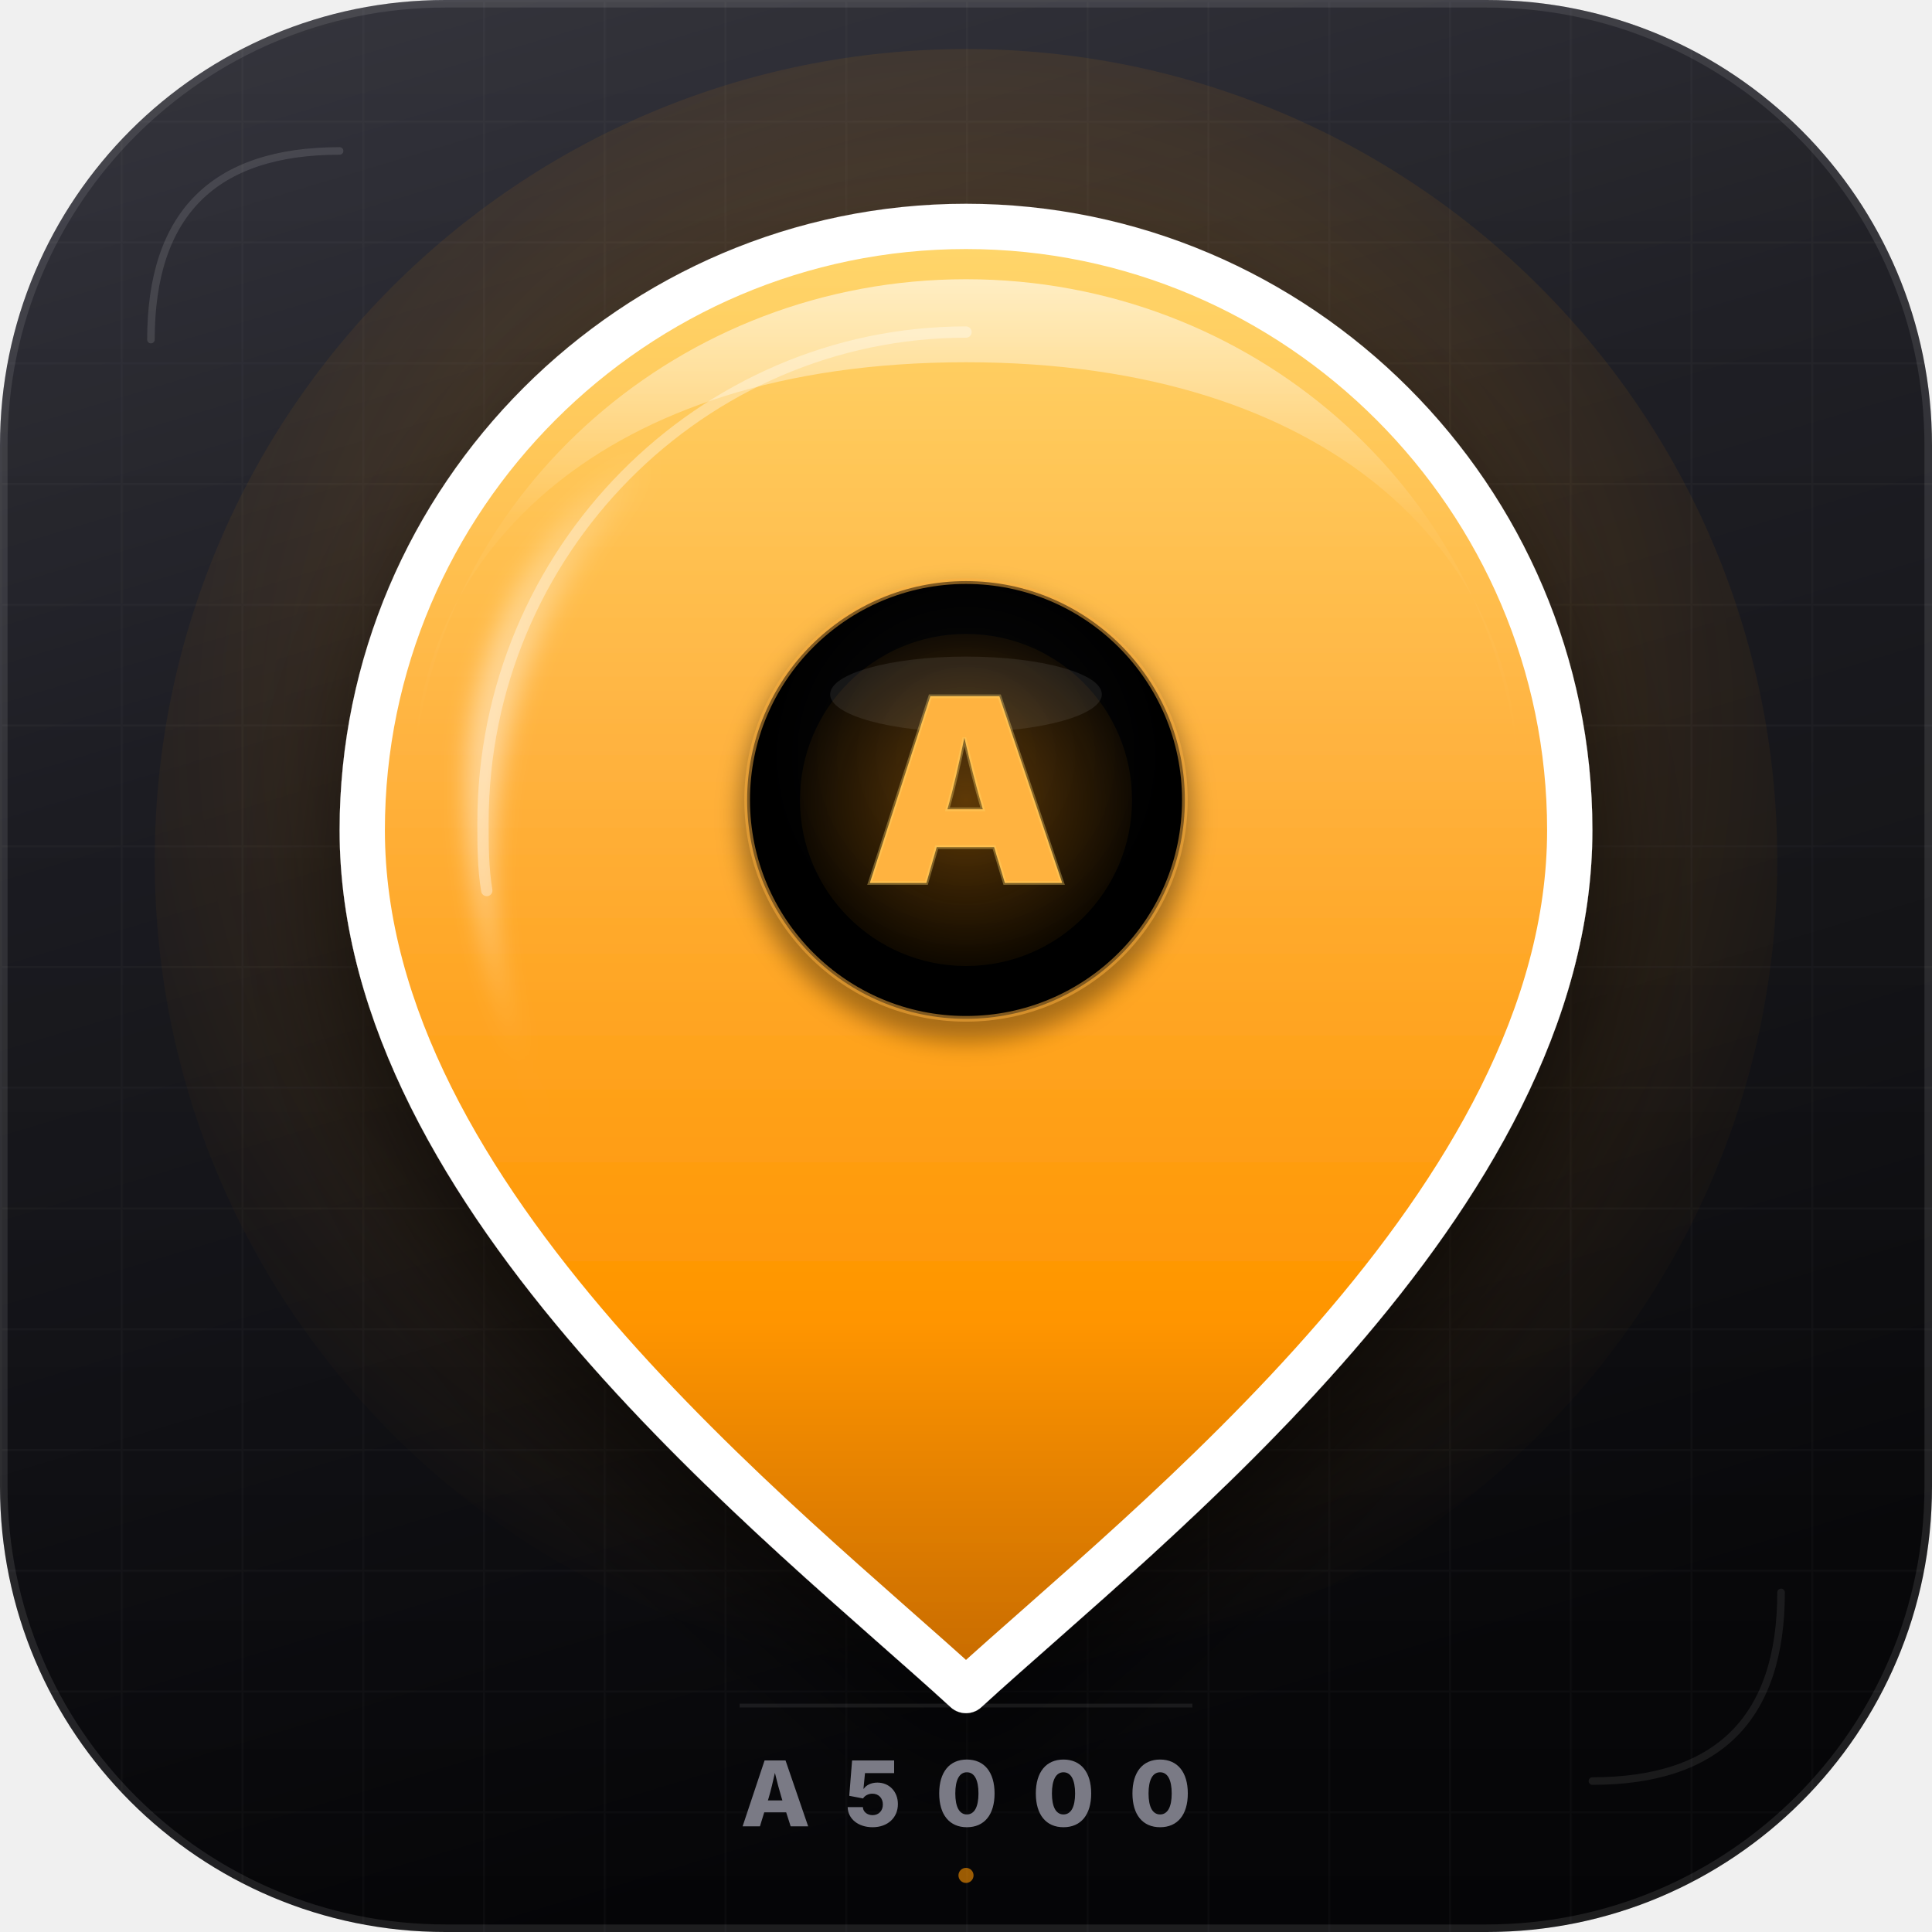
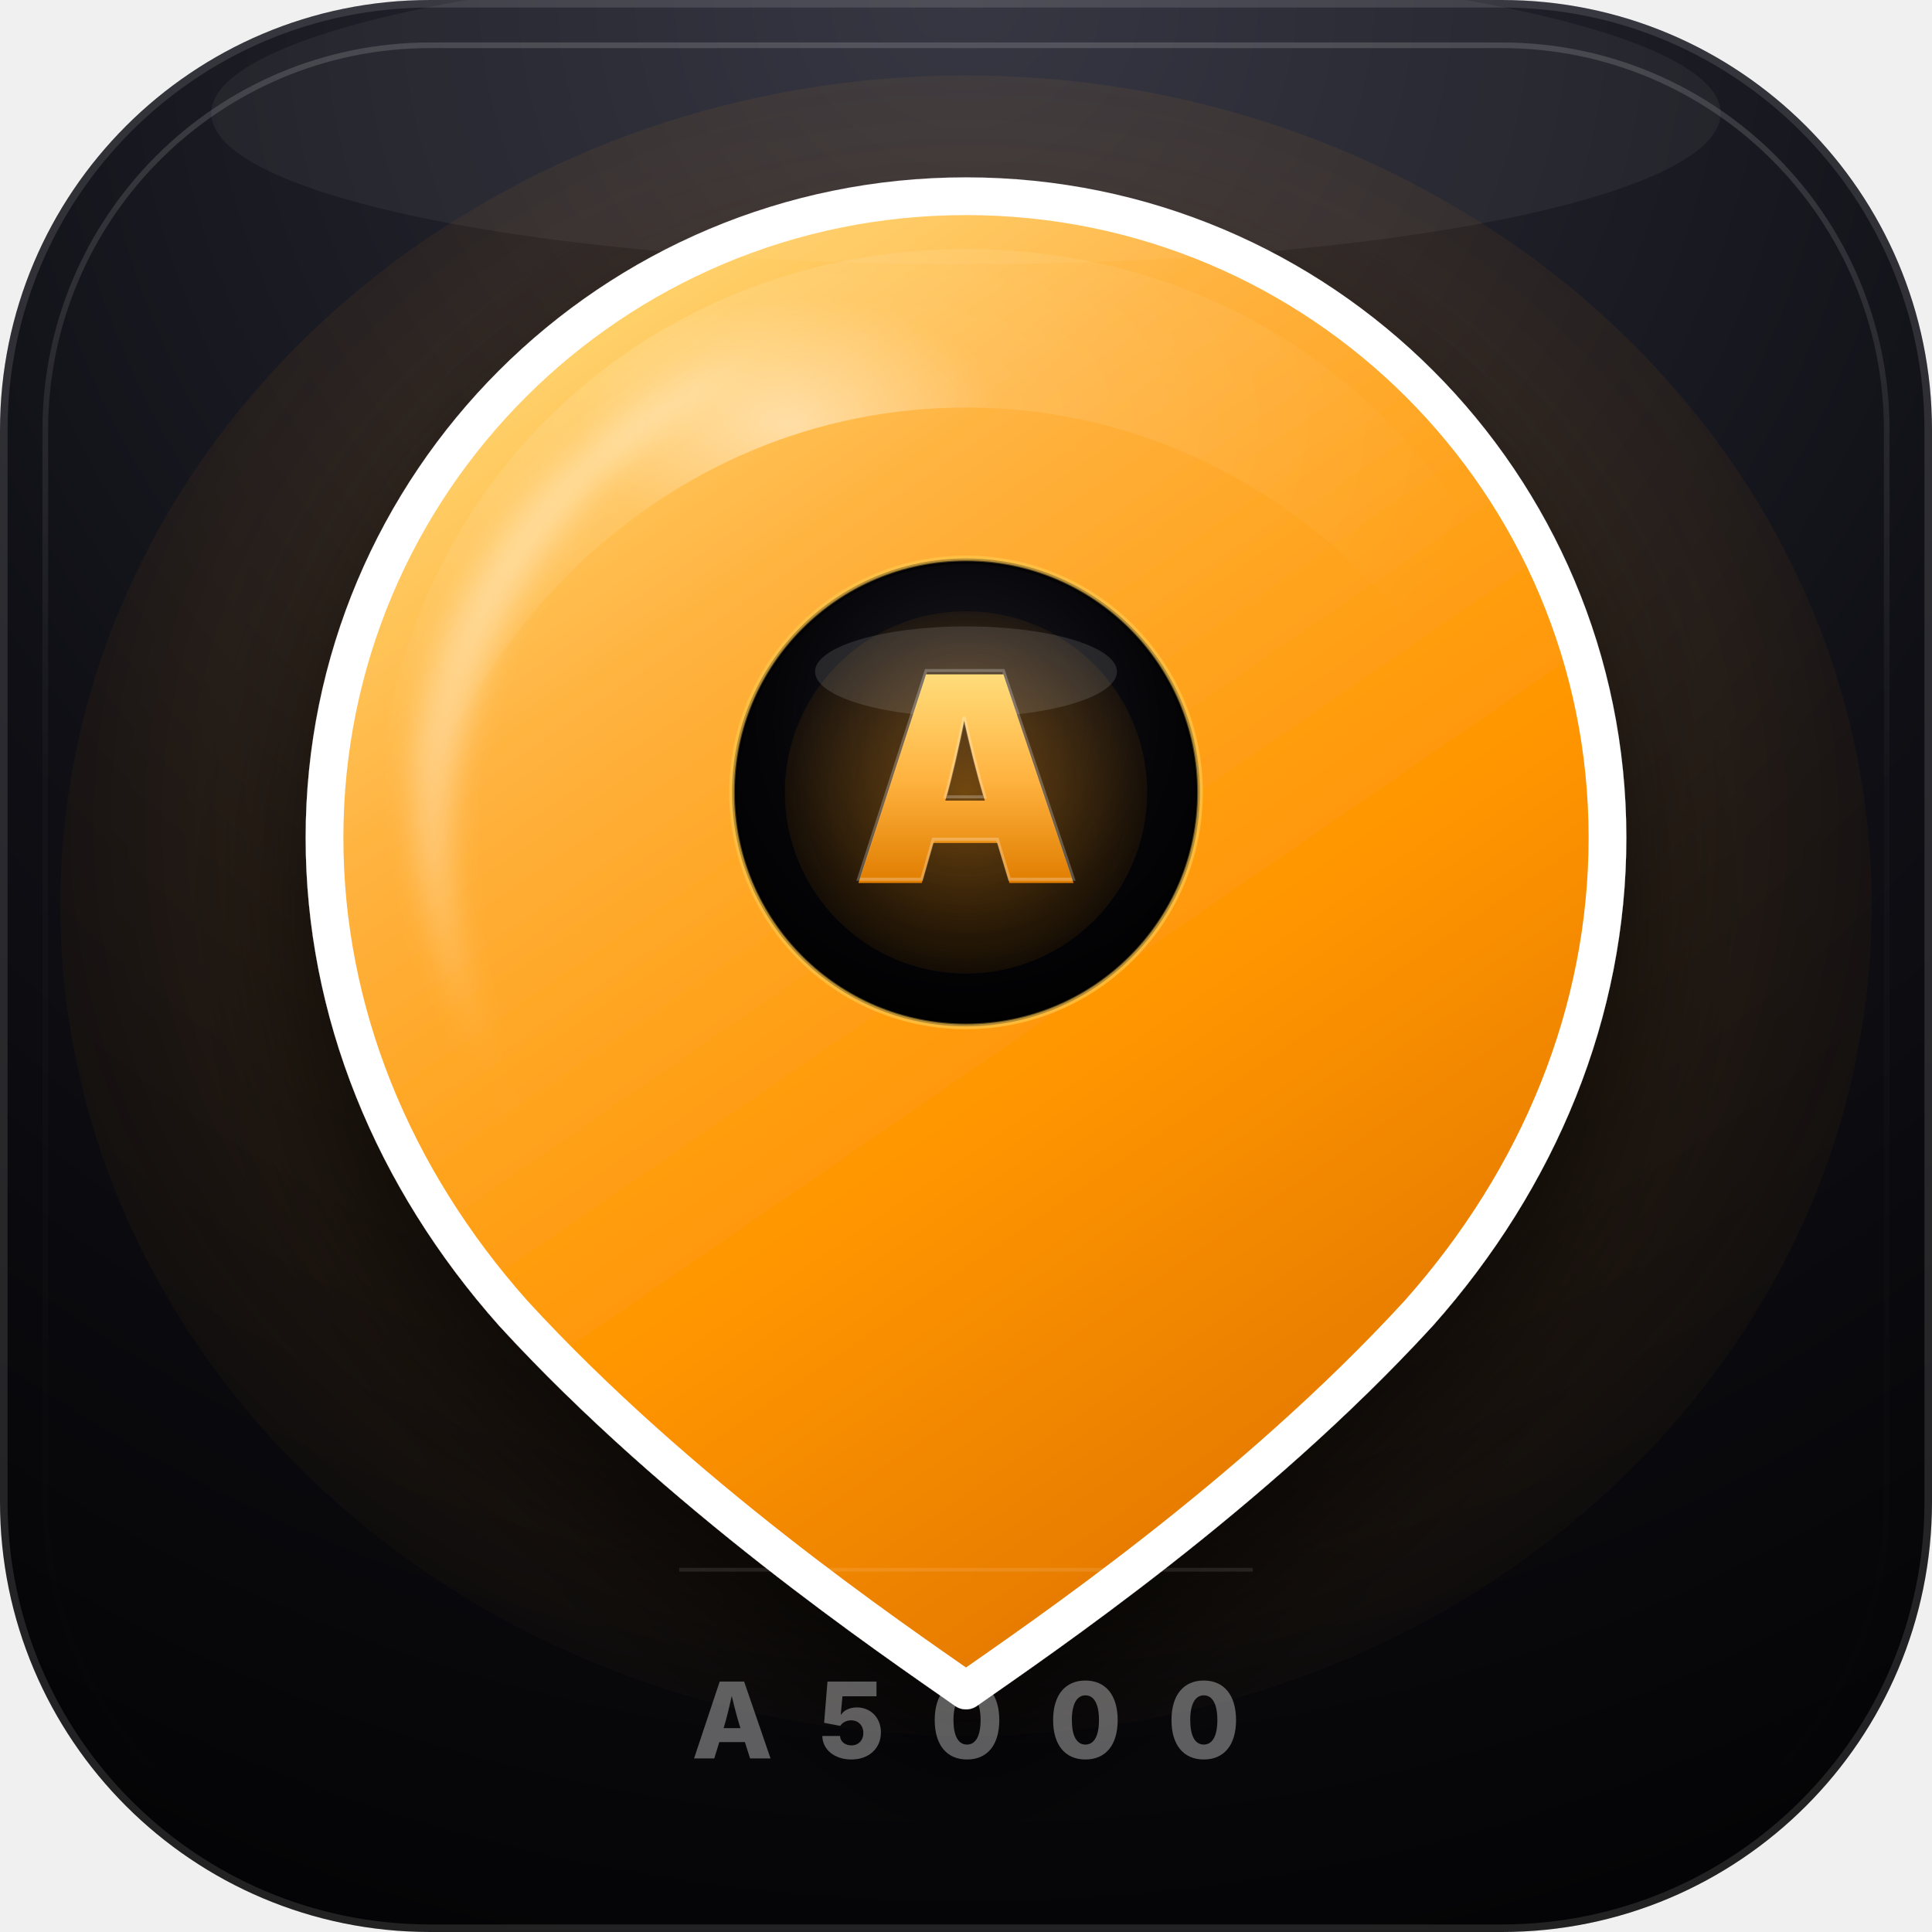
<svg xmlns="http://www.w3.org/2000/svg" viewBox="0 0 512 512">
  <defs>
-     <linearGradient id="bg" x1="0" y1="0" x2="0.3" y2="1">
-       <stop offset="0" stop-color="#2a2a33" />
-       <stop offset="0.4" stop-color="#14141a" />
-       <stop offset="1" stop-color="#050507" />
-     </linearGradient>
-     <linearGradient id="bgTop" x1="0" y1="0" x2="0" y2="1">
-       <stop offset="0" stop-color="#ffffff" stop-opacity="0.06" />
+     <radialGradient id="bgGrad" cx="50%" cy="0%" r="120%">
+       <stop offset="0" stop-color="#2d2d3a" />
+       <stop offset="0.5" stop-color="#0f0f15" />
+       <stop offset="1" stop-color="#000000" />
+     </radialGradient>
+     <linearGradient id="glassTop" x1="0" y1="0" x2="0" y2="1">
+       <stop offset="0" stop-color="#ffffff" stop-opacity="0.15" />
+       <stop offset="0.4" stop-color="#ffffff" stop-opacity="0.02" />
      <stop offset="1" stop-color="#ffffff" stop-opacity="0" />
    </linearGradient>
-     <linearGradient id="pinGrad" x1="0" y1="0" x2="0" y2="1">
-       <stop offset="0" stop-color="#ffd66b" />
-       <stop offset="0.35" stop-color="#ffb340" />
-       <stop offset="0.75" stop-color="#ff9500" />
-       <stop offset="1" stop-color="#c66a00" />
+     <linearGradient id="pinBody" x1="0.2" y1="0" x2="0.8" y2="1">
+       <stop offset="0" stop-color="#ffdc7a" />
+       <stop offset="0.25" stop-color="#ffb340" />
+       <stop offset="0.6" stop-color="#ff9500" />
+       <stop offset="0.85" stop-color="#e87d00" />
+       <stop offset="1" stop-color="#b35400" />
    </linearGradient>
-     <linearGradient id="pinSideLight" x1="0" y1="0" x2="1" y2="0">
-       <stop offset="0" stop-color="#ffffff" stop-opacity="0.5" />
-       <stop offset="0.5" stop-color="#ffffff" stop-opacity="0" />
+     <radialGradient id="pinSpec" cx="35%" cy="25%" r="60%">
+       <stop offset="0" stop-color="#ffffff" stop-opacity="0.9" />
+       <stop offset="0.3" stop-color="#ffffff" stop-opacity="0.2" />
+       <stop offset="1" stop-color="#ffffff" stop-opacity="0" />
+     </radialGradient>
+     <radialGradient id="innerBg" cx="50%" cy="35%" r="70%">
+       <stop offset="0" stop-color="#1a1a22" />
+       <stop offset="0.6" stop-color="#050508" />
+       <stop offset="1" stop-color="#000000" />
+     </radialGradient>
+     <linearGradient id="letterGrad" x1="0" y1="0" x2="0" y2="1">
+       <stop offset="0" stop-color="#ffdc7a" />
+       <stop offset="0.5" stop-color="#ffb340" />
+       <stop offset="1" stop-color="#e07d00" />
    </linearGradient>
-     <linearGradient id="shine" x1="0" y1="0" x2="0" y2="1">
-       <stop offset="0" stop-color="#ffffff" stop-opacity="0.6" />
-       <stop offset="0.5" stop-color="#ffffff" stop-opacity="0.05" />
-       <stop offset="1" stop-color="#ffffff" stop-opacity="0" />
-     </linearGradient>
-     <radialGradient id="glow" cx="50%" cy="42%" r="58%">
-       <stop offset="0" stop-color="#ff9500" stop-opacity="0.55" />
-       <stop offset="0.5" stop-color="#ff9500" stop-opacity="0.15" />
+     <radialGradient id="letterGlow" cx="50%" cy="50%" r="60%">
+       <stop offset="0" stop-color="#ff9500" stop-opacity="0.4" />
      <stop offset="1" stop-color="#ff9500" stop-opacity="0" />
    </radialGradient>
-     <radialGradient id="innerCircle" cx="50%" cy="40%" r="65%">
-       <stop offset="0" stop-color="#0a0a0c" />
-       <stop offset="0.7" stop-color="#000" />
-       <stop offset="1" stop-color="#000" />
-     </radialGradient>
-     <radialGradient id="letterGlow" cx="50%" cy="50%" r="60%">
-       <stop offset="0" stop-color="#ff9500" stop-opacity="0.35" />
+     <radialGradient id="ambient" cx="50%" cy="45%" r="60%">
+       <stop offset="0" stop-color="#ff9500" stop-opacity="0.4" />
+       <stop offset="0.6" stop-color="#ff9500" stop-opacity="0.1" />
      <stop offset="1" stop-color="#ff9500" stop-opacity="0" />
    </radialGradient>
-     <filter id="shadow" x="-30%" y="-20%" width="160%" height="150%">
-       <feGaussianBlur in="SourceAlpha" stdDeviation="14" />
-       <feOffset dx="0" dy="18" result="offsetblur" />
+     <filter id="pinShadow" x="-40%" y="-20%" width="180%" height="160%">
+       <feGaussianBlur in="SourceAlpha" stdDeviation="16" />
+       <feOffset dx="0" dy="20" />
      <feComponentTransfer>
-         <feFuncA type="linear" slope="0.55" />
+         <feFuncA type="linear" slope="0.6" />
      </feComponentTransfer>
      <feMerge>
        <feMergeNode />
        <feMergeNode in="SourceGraphic" />
      </feMerge>
    </filter>
-     <filter id="softBlur">
-       <feGaussianBlur stdDeviation="3" />
+     <filter id="innerBlur">
+       <feGaussianBlur stdDeviation="4" />
    </filter>
-     <pattern id="grid" width="32" height="32" patternUnits="userSpaceOnUse">
-       <path d="M 32 0 L 0 0 0 32" fill="none" stroke="#ffffff" stroke-opacity="0.025" stroke-width="1" />
-     </pattern>
+     <clipPath id="iconClip">
+       <rect width="512" height="512" rx="114" />
+     </clipPath>
  </defs>
-   <rect width="512" height="512" rx="118" fill="url(#bg)" />
-   <rect width="512" height="512" rx="118" fill="url(#grid)" />
-   <rect width="512" height="512" rx="118" fill="url(#bgTop)" />
-   <rect x="1" y="1" width="510" height="510" rx="117" fill="none" stroke="#ffffff" stroke-opacity="0.1" stroke-width="2" />
-   <circle cx="256" cy="228" r="215" fill="url(#glow)" />
-   <g filter="url(#shadow)">
-     <path d="M256 60              C168 60 96 132 96 220              C96 318 208 404 256 448              C304 404 416 318 416 220              C416 132 344 60 256 60 Z" fill="url(#pinGrad)" stroke="#ffffff" stroke-width="12" stroke-linejoin="round" />
+   <g clip-path="url(#iconClip)">
+     <rect width="512" height="512" fill="url(#bgGrad)" />
+     <rect x="12" y="12" width="488" height="488" rx="102" fill="none" stroke="url(#glassTop)" stroke-width="1.5" />
+     <ellipse cx="256" cy="240" rx="240" ry="220" fill="url(#ambient)" />
+     <g filter="url(#pinShadow)">
+       <path d="M256 52                C162 52 86 128 86 222                C86 268 104 312 136 348                C180 396 236 434 256 448                C276 434 332 396 376 348                C408 312 426 268 426 222                C426 128 350 52 256 52 Z" fill="url(#pinBody)" stroke="#ffffff" stroke-width="10" stroke-linejoin="round" />
+     </g>
+     <path d="M256 66              C168 66 100 134 100 222              C100 232 101 242 103 252              C112 172 176 108 256 108              C336 108 400 172 409 252              C411 242 412 232 412 222              C412 134 344 66 256 66 Z" fill="url(#pinSpec)" opacity="0.55" />
+     <path d="M110 200              C116 148 156 108 200 96              C158 118 128 158 120 210              C116 240 122 270 138 298              C122 268 108 236 110 200 Z" fill="#ffffff" opacity="0.35" filter="url(#innerBlur)" />
+     <circle cx="256" cy="210" r="62" fill="url(#innerBg)" />
+     <circle cx="256" cy="210" r="62" fill="none" stroke="#ffc84a" stroke-opacity="0.7" stroke-width="1.5" />
+     <circle cx="256" cy="210" r="61" fill="none" stroke="#000000" stroke-opacity="0.5" stroke-width="1" />
+     <circle cx="256" cy="210" r="48" fill="url(#letterGlow)" />
+     <ellipse cx="256" cy="178" rx="40" ry="12" fill="#ffffff" opacity="0.12" />
+     <text x="256" y="234" text-anchor="middle" font-family="'Inter', -apple-system, 'SF Pro Display', system-ui, sans-serif" font-size="76" font-weight="900" fill="url(#letterGrad)" letter-spacing="-4">A</text>
+     <text x="256" y="233" text-anchor="middle" font-family="'Inter', -apple-system, 'SF Pro Display', system-ui, sans-serif" font-size="76" font-weight="900" fill="none" stroke="#ffffff" stroke-opacity="0.25" stroke-width="0.8" letter-spacing="-4">A</text>
+     <line x1="180" y1="416" x2="332" y2="416" stroke="#ffffff" stroke-opacity="0.1" stroke-width="1" />
+     <text x="256" y="466" text-anchor="middle" font-family="'Inter', -apple-system, 'SF Pro Display', system-ui, sans-serif" font-size="28" font-weight="800" fill="#ffffff" fill-opacity="0.35" letter-spacing="12">A5000</text>
+     <ellipse cx="256" cy="30" rx="200" ry="40" fill="#ffffff" opacity="0.05" />
  </g>
-   <path d="M256 74            C180 74 118 130 110 200            C112 148 158 96 256 96            C354 96 400 148 402 200            C394 130 332 74 256 74 Z" fill="url(#shine)" />
-   <path d="M124 200            C128 145 172 106 220 100            C170 116 140 155 132 210            C128 240 132 270 144 296            C132 268 122 234 124 200 Z" fill="url(#pinSideLight)" filter="url(#softBlur)" />
-   <path d="M256 88            C186 88 128 146 128 218            C128 224 128 230 129 236" fill="none" stroke="#ffffff" stroke-opacity="0.35" stroke-width="3" stroke-linecap="round" />
-   <circle cx="256" cy="216" r="60" fill="#000" opacity="0.35" filter="url(#softBlur)" />
-   <circle cx="256" cy="212" r="58" fill="url(#innerCircle)" />
-   <circle cx="256" cy="212" r="58" fill="none" stroke="#ffb340" stroke-opacity="0.5" stroke-width="1.5" />
-   <circle cx="256" cy="212" r="44" fill="url(#letterGlow)" />
-   <ellipse cx="256" cy="184" rx="36" ry="10" fill="#ffffff" opacity="0.08" />
-   <text x="256" y="234" text-anchor="middle" font-family="Inter, -apple-system, 'SF Pro Display', system-ui, sans-serif" font-size="68" font-weight="900" fill="#ffb340" letter-spacing="-3">A</text>
-   <text x="256" y="234" text-anchor="middle" font-family="Inter, -apple-system, 'SF Pro Display', system-ui, sans-serif" font-size="68" font-weight="900" fill="none" stroke="#ffd66b" stroke-opacity="0.35" stroke-width="1" letter-spacing="-3">A</text>
-   <line x1="196" y1="452" x2="316" y2="452" stroke="#ffffff" stroke-opacity="0.08" stroke-width="1" />
-   <text x="256" y="484" text-anchor="middle" font-family="Inter, -apple-system, 'SF Pro Display', system-ui, sans-serif" font-size="24" font-weight="800" fill="#7a7a85" letter-spacing="9">A5000</text>
-   <circle cx="256" cy="497" r="2" fill="#ff9500" opacity="0.6" />
-   <path d="M 40 90 Q 40 40 90 40" fill="none" stroke="#ffffff" stroke-opacity="0.12" stroke-width="2" stroke-linecap="round" />
-   <path d="M 472 422 Q 472 472 422 472" fill="none" stroke="#ffffff" stroke-opacity="0.08" stroke-width="2" stroke-linecap="round" />
+   <rect x="1" y="1" width="510" height="510" rx="113" fill="none" stroke="#ffffff" stroke-opacity="0.12" stroke-width="2" />
</svg>
